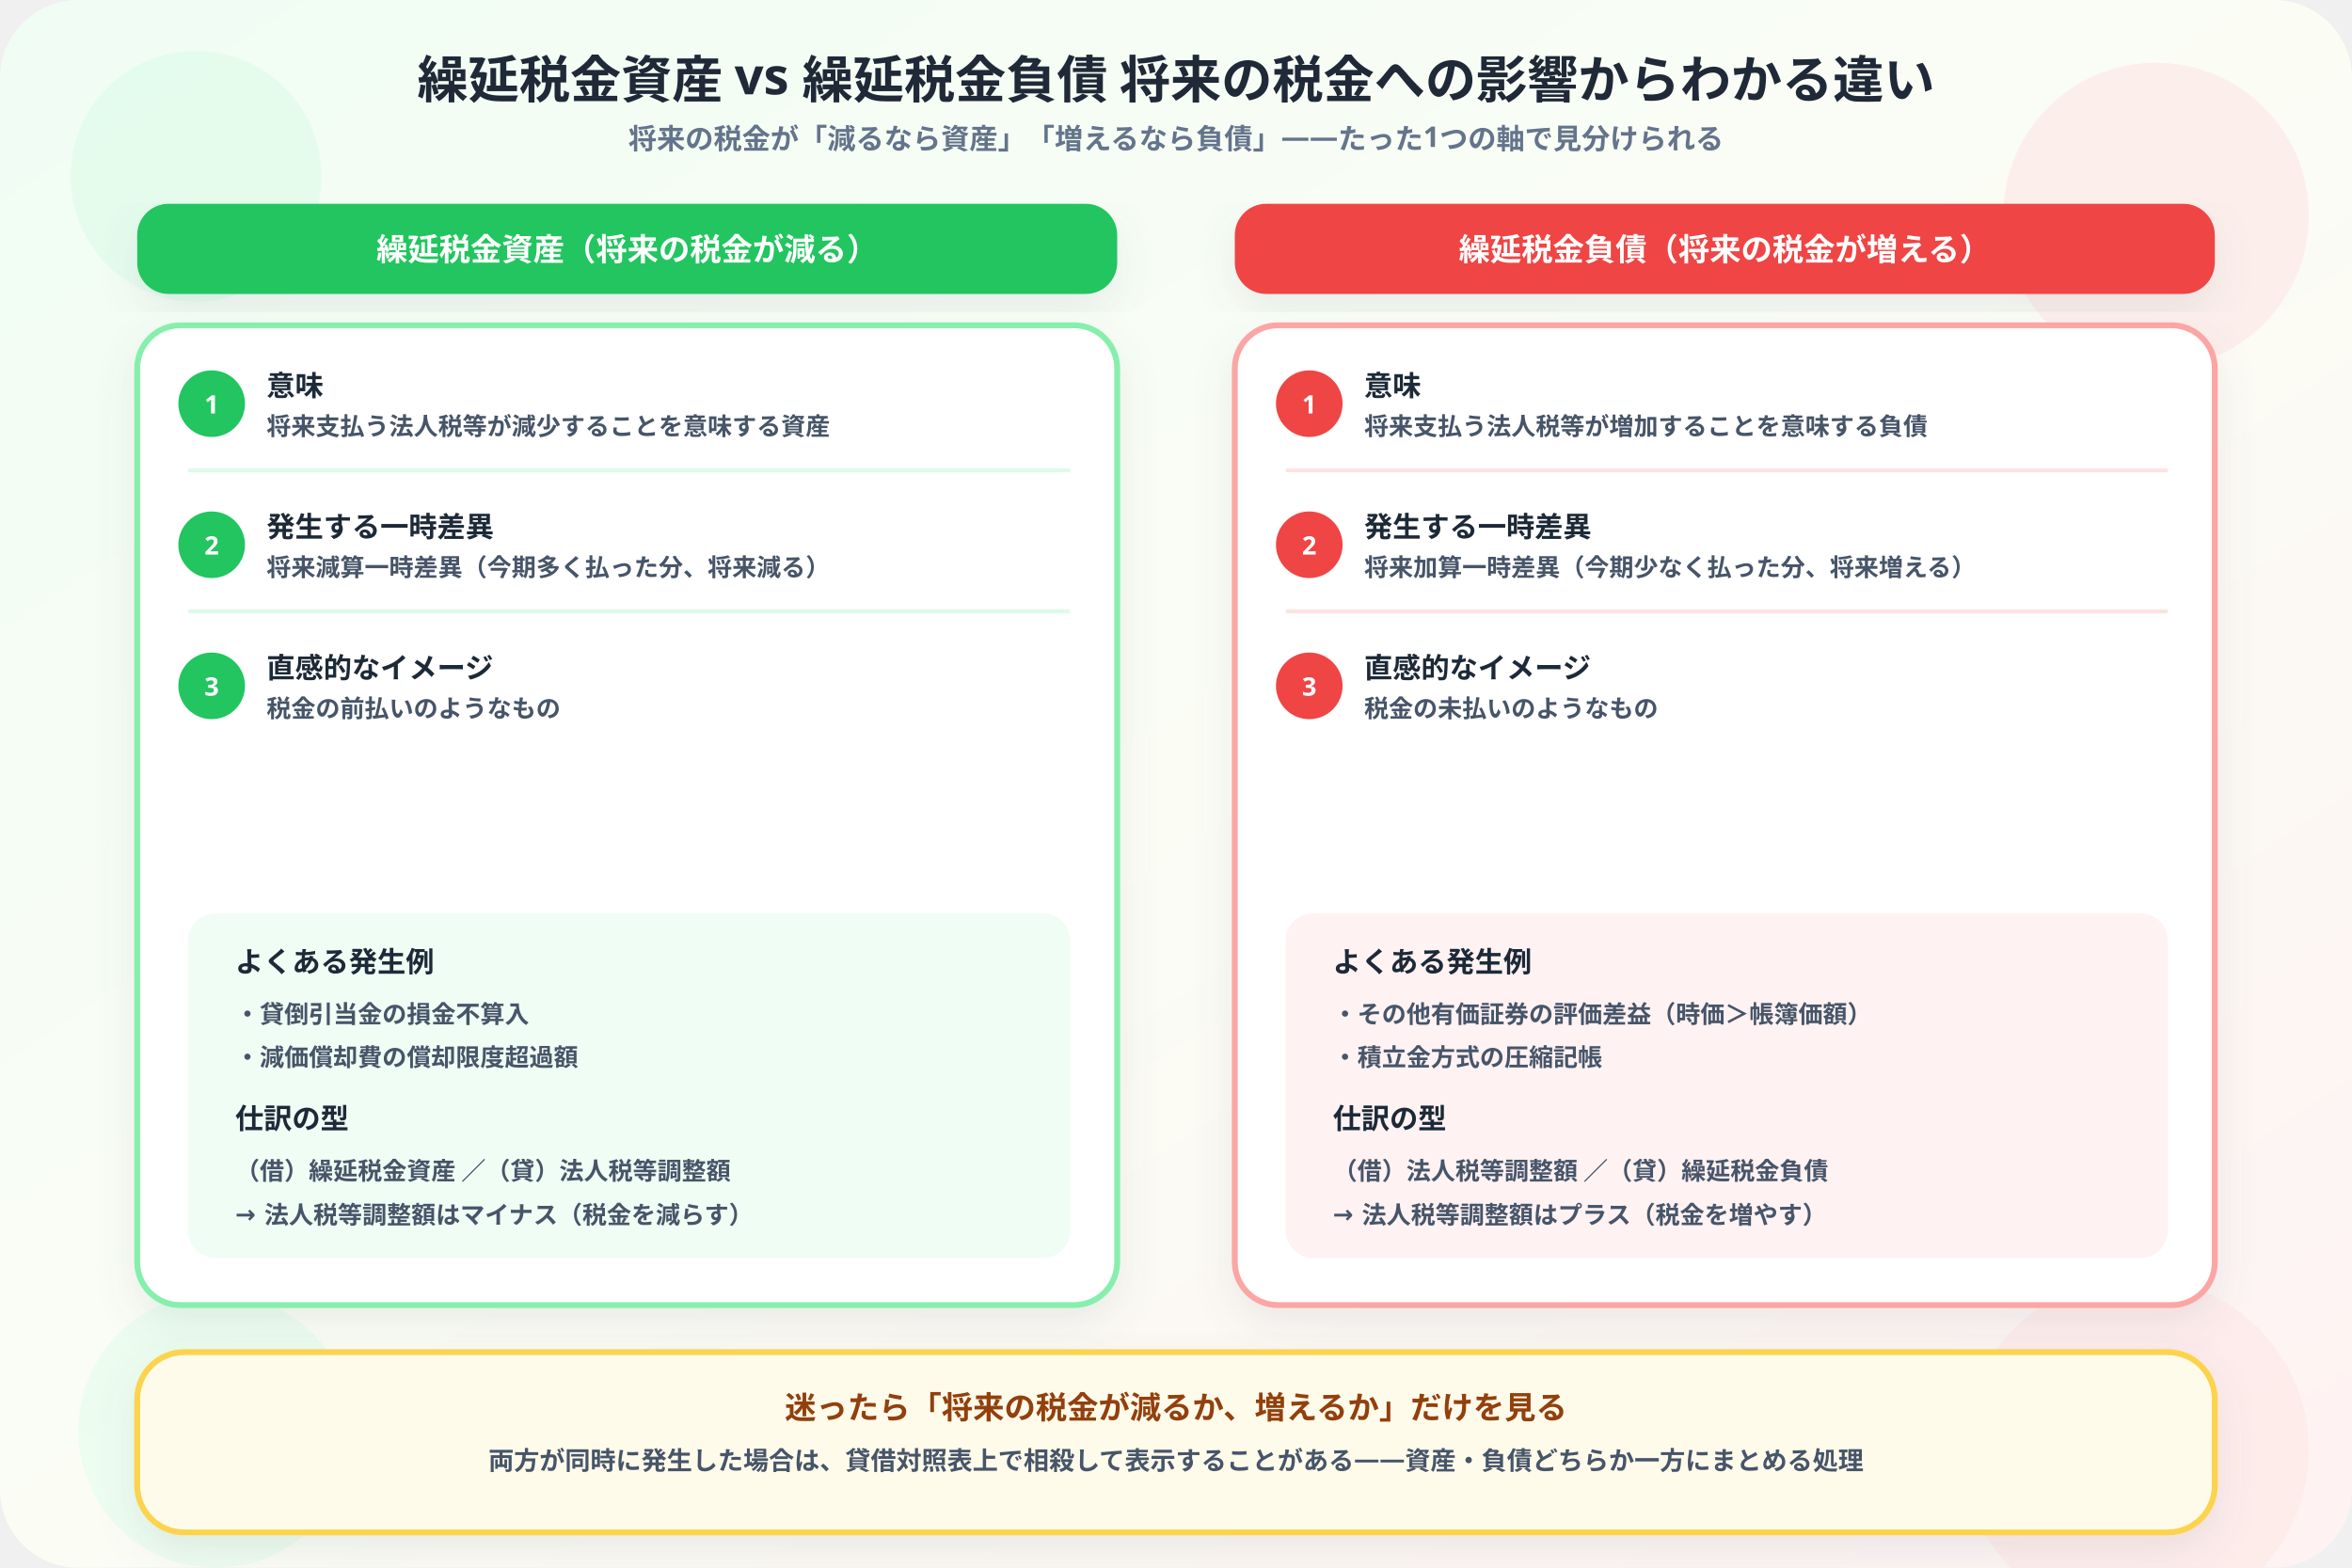
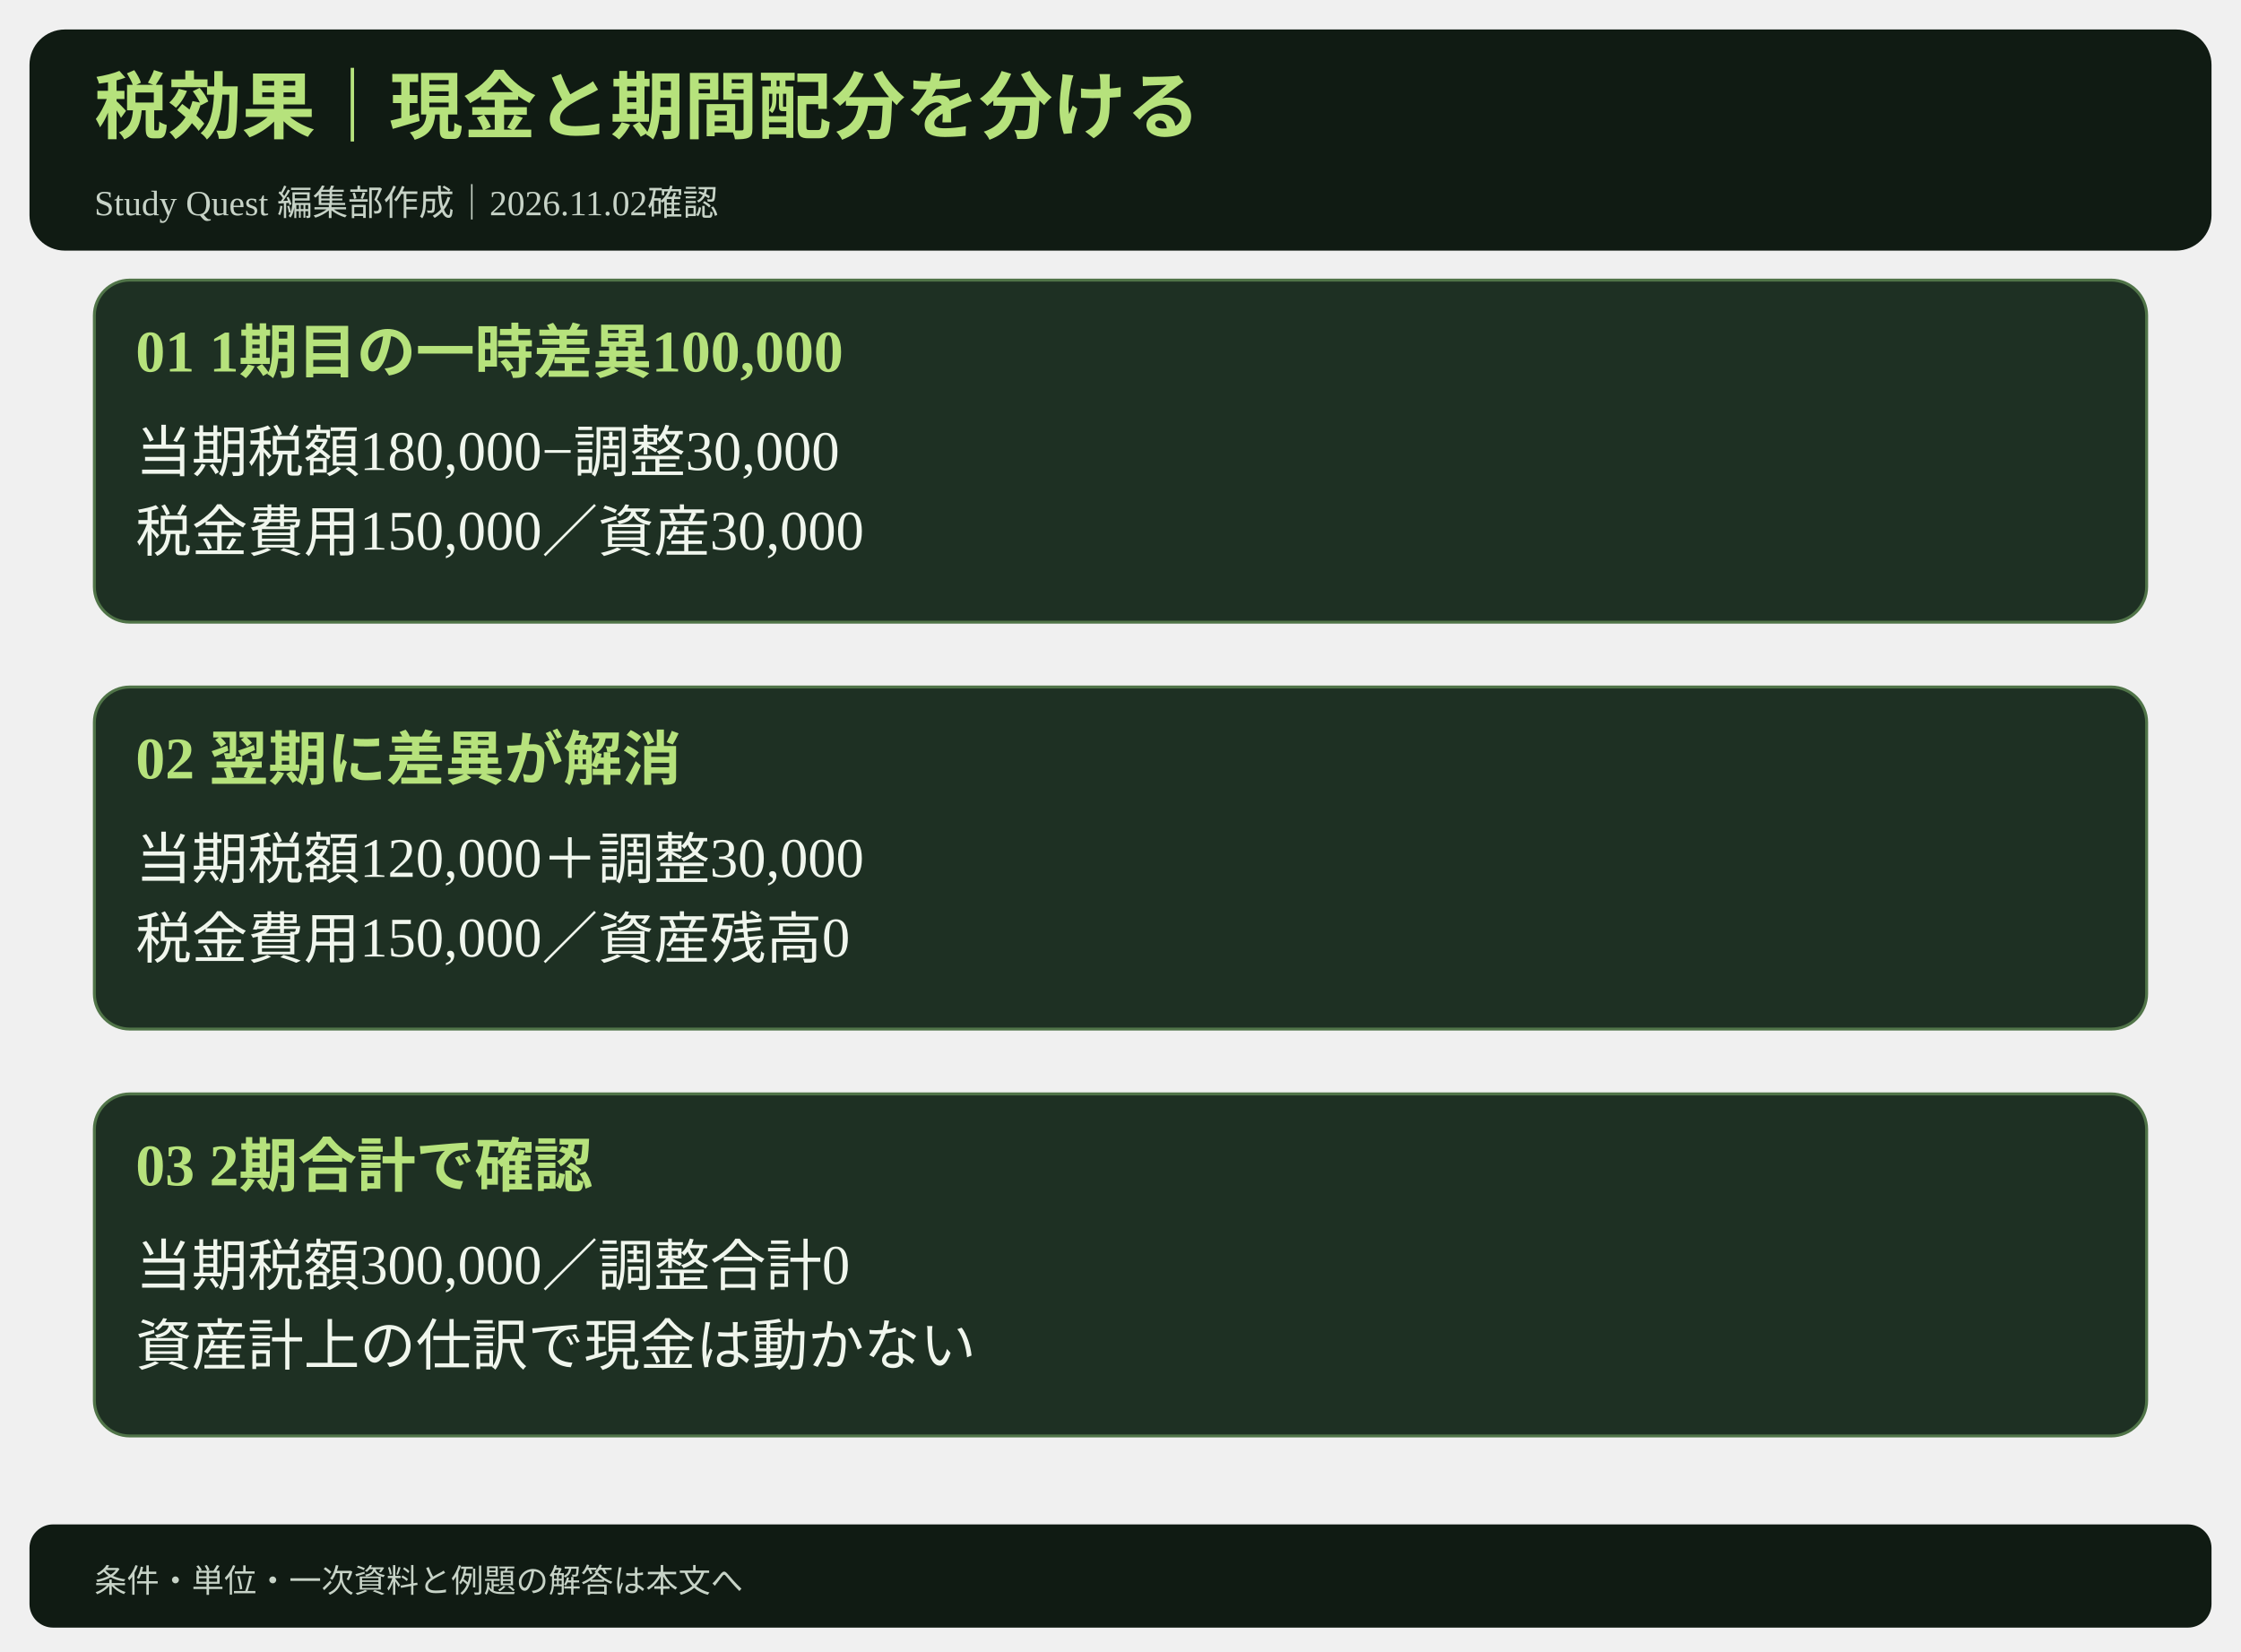
- <svg xmlns="http://www.w3.org/2000/svg" width="1200" height="800" viewBox="0 0 1200 800" role="img" aria-labelledby="title desc">
-   <defs>
-     <linearGradient id="bg" x1="0" y1="0" x2="1" y2="1">
-       <stop offset="0" stop-color="#f0fdf4" />
-       <stop offset="0.5" stop-color="#fbfdf5" />
-       <stop offset="1" stop-color="#fef2f2" />
-     </linearGradient>
-     <filter id="softShadow" x="-20%" y="-20%" width="140%" height="140%">
-       <feDropShadow dx="0" dy="8" stdDeviation="10" flood-color="#667085" flood-opacity="0.12" />
-     </filter>
-     <style>
-       .title{font-family:"Noto Sans JP", system-ui, sans-serif;font-size:26px;font-weight:800;fill:#1f2937}
-       .sub{font-family:"Noto Sans JP", system-ui, sans-serif;font-size:14.5px;font-weight:600;fill:#64748b}
-       .colhead{font-family:"Noto Sans JP", system-ui, sans-serif;font-size:16px;font-weight:800;fill:#ffffff}
-       .ptnum{font-family:"Noto Sans JP", system-ui, sans-serif;font-size:13px;font-weight:800;fill:#ffffff}
-       .ptname{font-family:"Noto Sans JP", system-ui, sans-serif;font-size:14.5px;font-weight:800;fill:#1f2937}
-       .ptbody{font-family:"Noto Sans JP", system-ui, sans-serif;font-size:12.5px;font-weight:600;fill:#475569}
-       .banner{font-family:"Noto Sans JP", system-ui, sans-serif;font-size:16px;font-weight:800;fill:#92400e}
-       .bannersmall{font-family:"Noto Sans JP", system-ui, sans-serif;font-size:13px;font-weight:600;fill:#475569}
-     </style>
-   </defs>
-   <rect width="1200" height="800" rx="40" fill="url(#bg)" />
-   <circle cx="100" cy="90" r="64" fill="#dcfce7" opacity="0.6" />
-   <circle cx="1100" cy="110" r="78" fill="#fee2e2" opacity="0.5" />
-   <circle cx="1090" cy="740" r="88" fill="#fee2e2" opacity="0.4" />
-   <circle cx="110" cy="730" r="70" fill="#dcfce7" opacity="0.45" />
-   <text x="600" y="50" text-anchor="middle" class="title">繰延税金資産 vs 繰延税金負債 将来の税金への影響からわかる違い</text>
-   <text x="600" y="76" text-anchor="middle" class="sub">将来の税金が「減るなら資産」「増えるなら負債」——たった1つの軸で見分けられる</text>
-   <g filter="url(#softShadow)">
-     <rect x="70" y="104" width="500" height="46" rx="16" fill="#22c55e" />
-     <text x="320" y="133" text-anchor="middle" class="colhead">繰延税金資産（将来の税金が減る）</text>
-   </g>
-   <g filter="url(#softShadow)">
-     <rect x="70" y="166" width="500" height="500" rx="22" fill="#ffffff" stroke="#86efac" stroke-width="3" />
-     <circle cx="108" cy="206" r="17" fill="#22c55e" />
-     <text x="108" y="211" text-anchor="middle" class="ptnum">1</text>
-     <text x="136" y="202" class="ptname">意味</text>
-     <text x="136" y="222" class="ptbody">将来支払う法人税等が減少することを意味する資産</text>
-     <line x1="96" y1="240" x2="546" y2="240" stroke="#dcfce7" stroke-width="2" />
-     <circle cx="108" cy="278" r="17" fill="#22c55e" />
-     <text x="108" y="283" text-anchor="middle" class="ptnum">2</text>
-     <text x="136" y="274" class="ptname">発生する一時差異</text>
-     <text x="136" y="294" class="ptbody">将来減算一時差異（今期多く払った分、将来減る）</text>
-     <line x1="96" y1="312" x2="546" y2="312" stroke="#dcfce7" stroke-width="2" />
-     <circle cx="108" cy="350" r="17" fill="#22c55e" />
-     <text x="108" y="355" text-anchor="middle" class="ptnum">3</text>
-     <text x="136" y="346" class="ptname">直感的なイメージ</text>
-     <text x="136" y="366" class="ptbody">税金の前払いのようなもの</text>
-     <rect x="96" y="466" width="450" height="176" rx="14" fill="#f0fdf4" />
-     <text x="120" y="496" class="ptname" fill="#166534">よくある発生例</text>
-     <text x="120" y="522" class="ptbody">・貸倒引当金の損金不算入</text>
-     <text x="120" y="544" class="ptbody">・減価償却費の償却限度超過額</text>
-     <text x="120" y="576" class="ptname" fill="#166534">仕訳の型</text>
-     <text x="120" y="602" class="ptbody">（借）繰延税金資産 ／（貸）法人税等調整額</text>
-     <text x="120" y="624" class="ptbody">→ 法人税等調整額はマイナス（税金を減らす）</text>
-   </g>
-   <g filter="url(#softShadow)">
-     <rect x="630" y="104" width="500" height="46" rx="16" fill="#ef4444" />
-     <text x="880" y="133" text-anchor="middle" class="colhead">繰延税金負債（将来の税金が増える）</text>
-   </g>
-   <g filter="url(#softShadow)">
-     <rect x="630" y="166" width="500" height="500" rx="22" fill="#ffffff" stroke="#fca5a5" stroke-width="3" />
-     <circle cx="668" cy="206" r="17" fill="#ef4444" />
-     <text x="668" y="211" text-anchor="middle" class="ptnum">1</text>
-     <text x="696" y="202" class="ptname">意味</text>
-     <text x="696" y="222" class="ptbody">将来支払う法人税等が増加することを意味する負債</text>
-     <line x1="656" y1="240" x2="1106" y2="240" stroke="#fee2e2" stroke-width="2" />
-     <circle cx="668" cy="278" r="17" fill="#ef4444" />
-     <text x="668" y="283" text-anchor="middle" class="ptnum">2</text>
-     <text x="696" y="274" class="ptname">発生する一時差異</text>
-     <text x="696" y="294" class="ptbody">将来加算一時差異（今期少なく払った分、将来増える）</text>
-     <line x1="656" y1="312" x2="1106" y2="312" stroke="#fee2e2" stroke-width="2" />
-     <circle cx="668" cy="350" r="17" fill="#ef4444" />
-     <text x="668" y="355" text-anchor="middle" class="ptnum">3</text>
-     <text x="696" y="346" class="ptname">直感的なイメージ</text>
-     <text x="696" y="366" class="ptbody">税金の未払いのようなもの</text>
-     <rect x="656" y="466" width="450" height="176" rx="14" fill="#fef2f2" />
-     <text x="680" y="496" class="ptname" fill="#b91c1c">よくある発生例</text>
-     <text x="680" y="522" class="ptbody">・その他有価証券の評価差益（時価＞帳簿価額）</text>
-     <text x="680" y="544" class="ptbody">・積立金方式の圧縮記帳</text>
-     <text x="680" y="576" class="ptname" fill="#b91c1c">仕訳の型</text>
-     <text x="680" y="602" class="ptbody">（借）法人税等調整額 ／（貸）繰延税金負債</text>
-     <text x="680" y="624" class="ptbody">→ 法人税等調整額はプラス（税金を増やす）</text>
-   </g>
-   <g filter="url(#softShadow)">
-     <rect x="70" y="690" width="1060" height="92" rx="24" fill="#fffbeb" stroke="#fcd34d" stroke-width="3" />
-     <text x="600" y="724" text-anchor="middle" class="banner">迷ったら「将来の税金が減るか、増えるか」だけを見る</text>
-     <text x="600" y="750" text-anchor="middle" class="bannersmall">両方が同時に発生した場合は、貸借対照表上で相殺して表示することがある——資産・負債どちらか一方にまとめる処理</text>
+ <svg xmlns="http://www.w3.org/2000/svg" width="760" height="560" viewBox="0 0 760 560" role="img" aria-labelledby="title desc">
+   <rect x="10" y="10" width="740" height="75" rx="12" fill="#101B13" />
+   <rect x="10" y="517" width="740" height="35" rx="8" fill="#101B13" />
+   <g font-family="M PLUS 1, Hiragino Kaku Gothic ProN, sans-serif">
+     <text x="32" y="45" font-size="25" font-weight="700" fill="#B6E27C">税効果｜現金と期間配分を分ける</text>
+     <text x="32" y="73" font-size="12" fill="#C7D3C7">Study Quest 編集部作成｜2026.11.02確認</text>
+     <rect x="32" y="95" width="696" height="116" rx="12" fill="#1E3023" stroke="#507448" />
+     <text x="46" y="126" font-size="20" font-weight="700" fill="#B6E27C">01 1期目の一時差異100,000</text>
+     <text x="46" y="160" font-size="19" fill="#F0F6ED">当期税額180,000−調整30,000</text>
+     <text x="46" y="187" font-size="19" fill="#F0F6ED">税金費用150,000／資産30,000</text>
+     <rect x="32" y="233" width="696" height="116" rx="12" fill="#1E3023" stroke="#507448" />
+     <text x="46" y="264" font-size="20" font-weight="700" fill="#B6E27C">02 翌期に差異が解消</text>
+     <text x="46" y="298" font-size="19" fill="#F0F6ED">当期税額120,000＋調整30,000</text>
+     <text x="46" y="325" font-size="19" fill="#F0F6ED">税金費用150,000／資産残高0</text>
+     <rect x="32" y="371" width="696" height="116" rx="12" fill="#1E3023" stroke="#507448" />
+     <text x="46" y="402" font-size="20" font-weight="700" fill="#B6E27C">03 2期合計で確認</text>
+     <text x="46" y="436" font-size="19" fill="#F0F6ED">当期税額300,000／調整合計0</text>
+     <text x="46" y="463" font-size="19" fill="#F0F6ED">資産計上の仕訳で現金は動かない</text>
+     <text x="32" y="540" font-size="11" fill="#C7D3C7">条件・単位・一次資料と例題の解答は本文へ</text>
  </g>
</svg>
